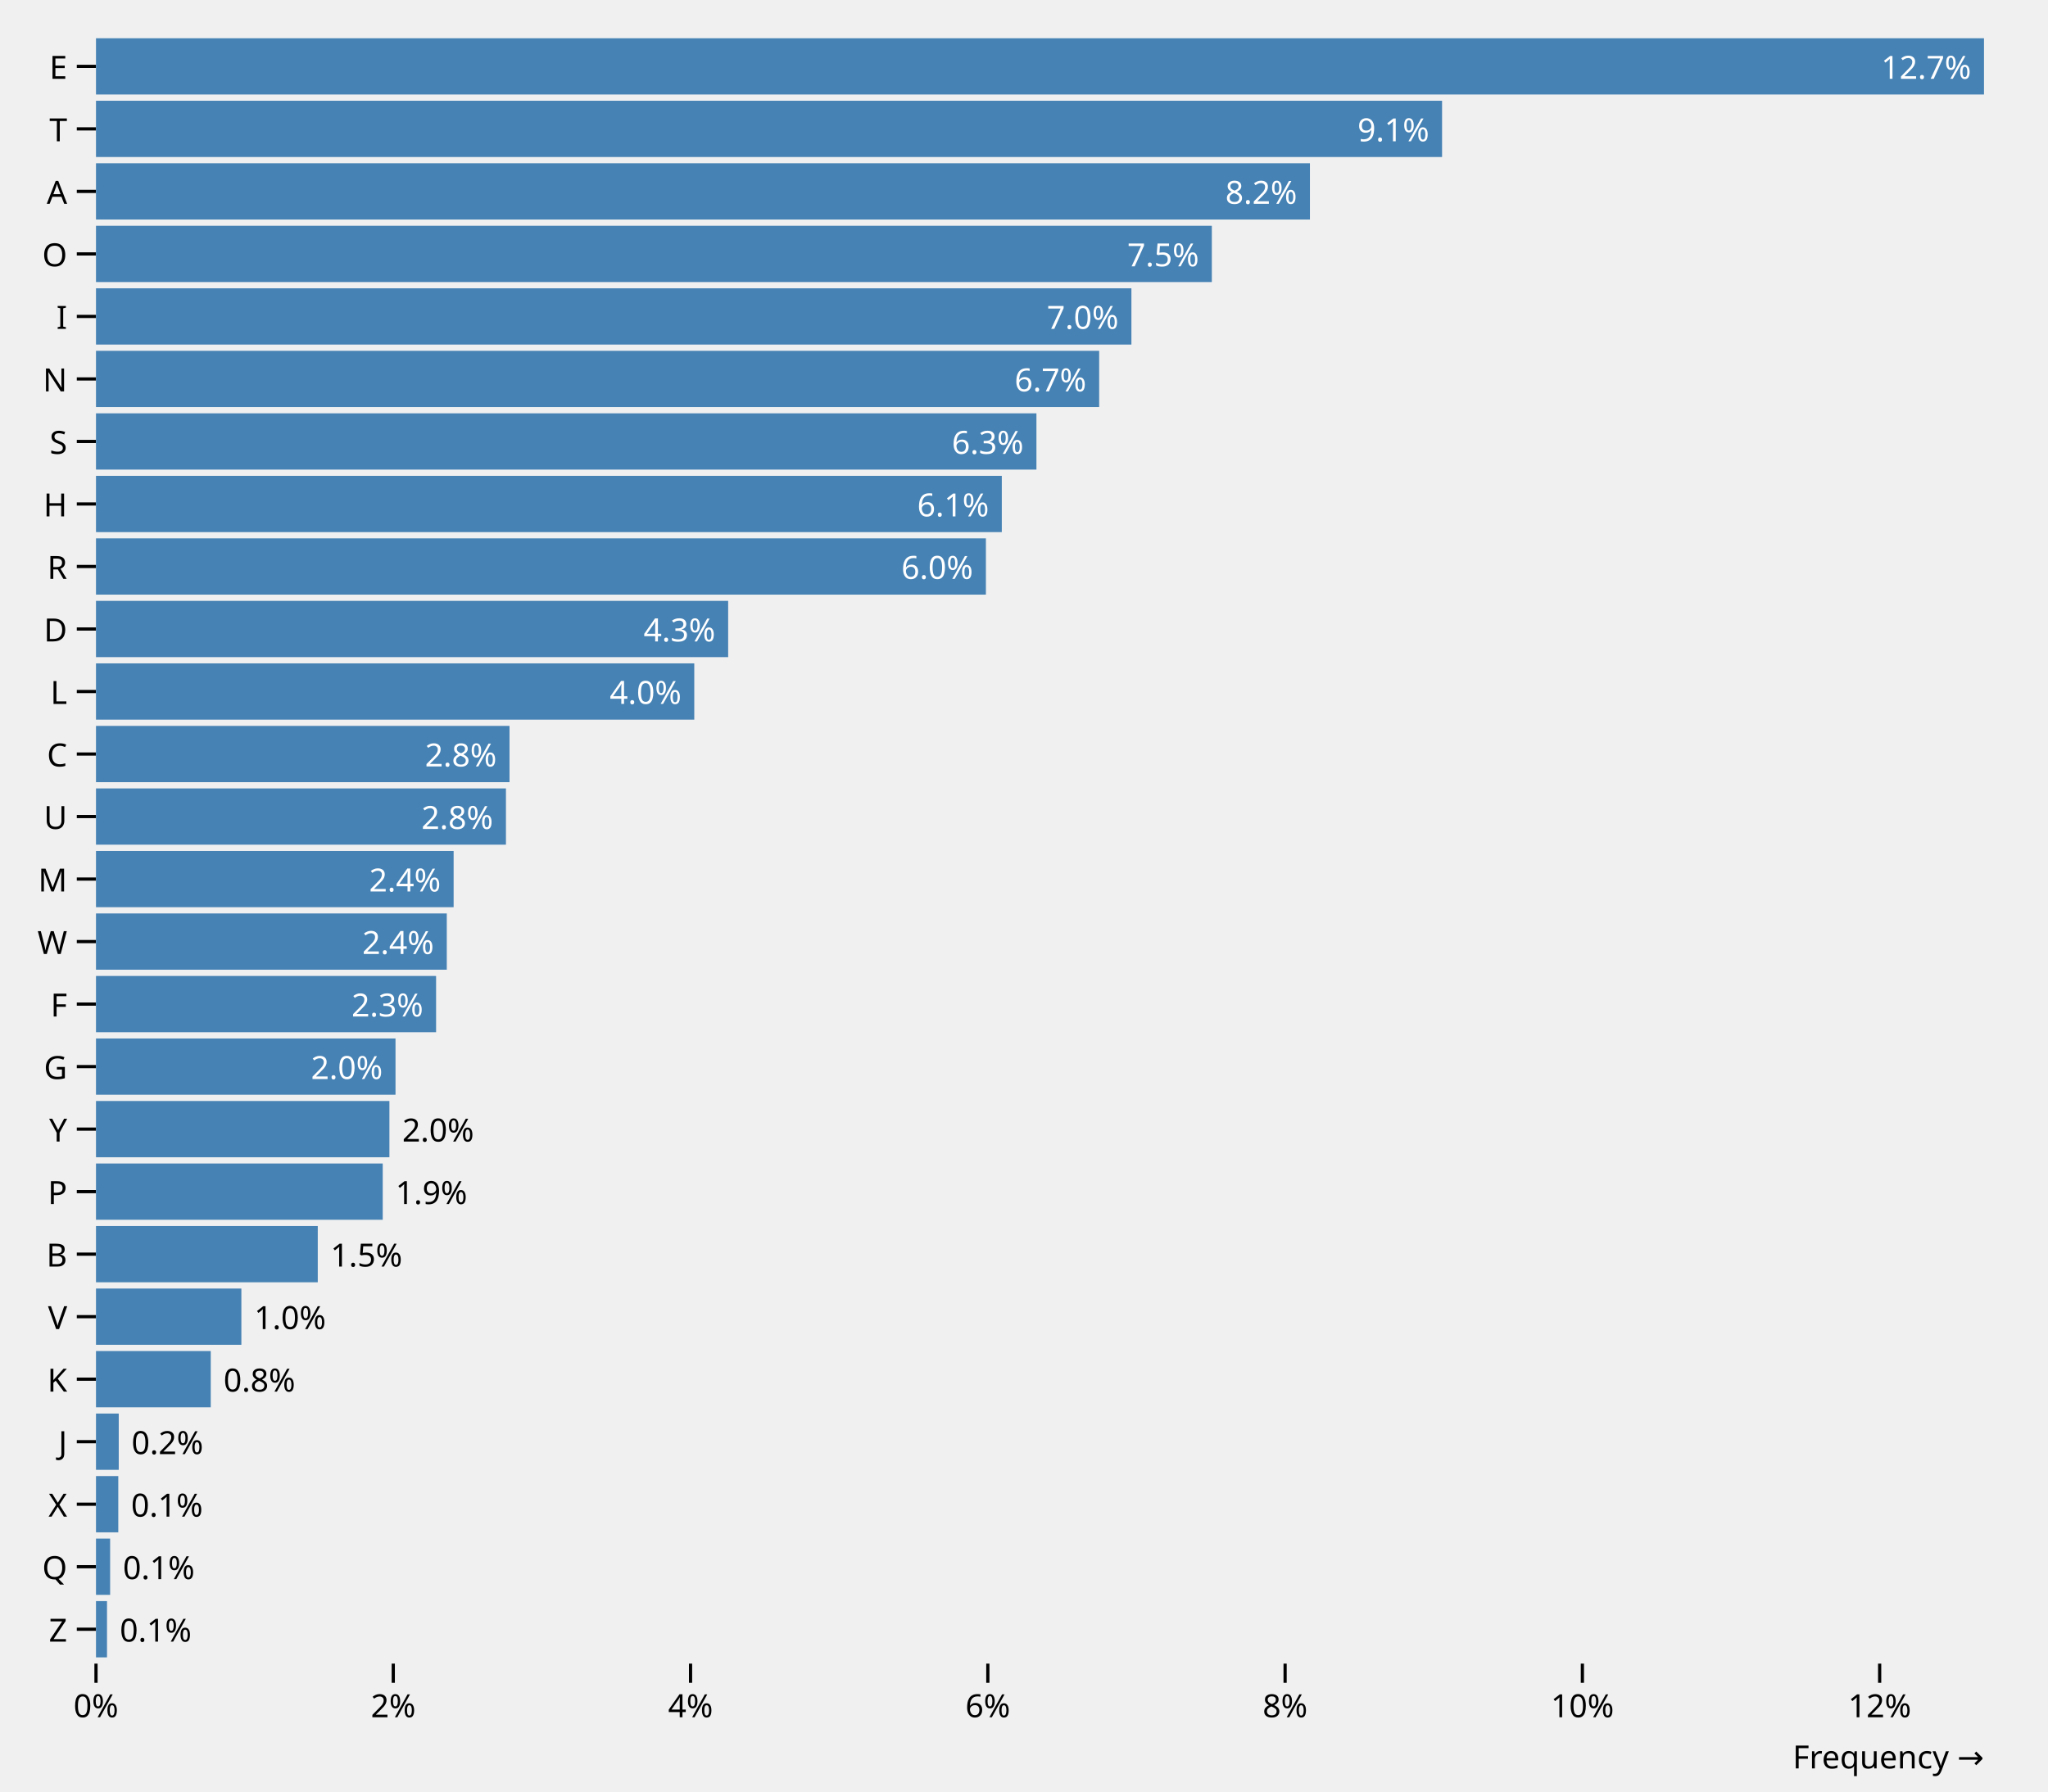
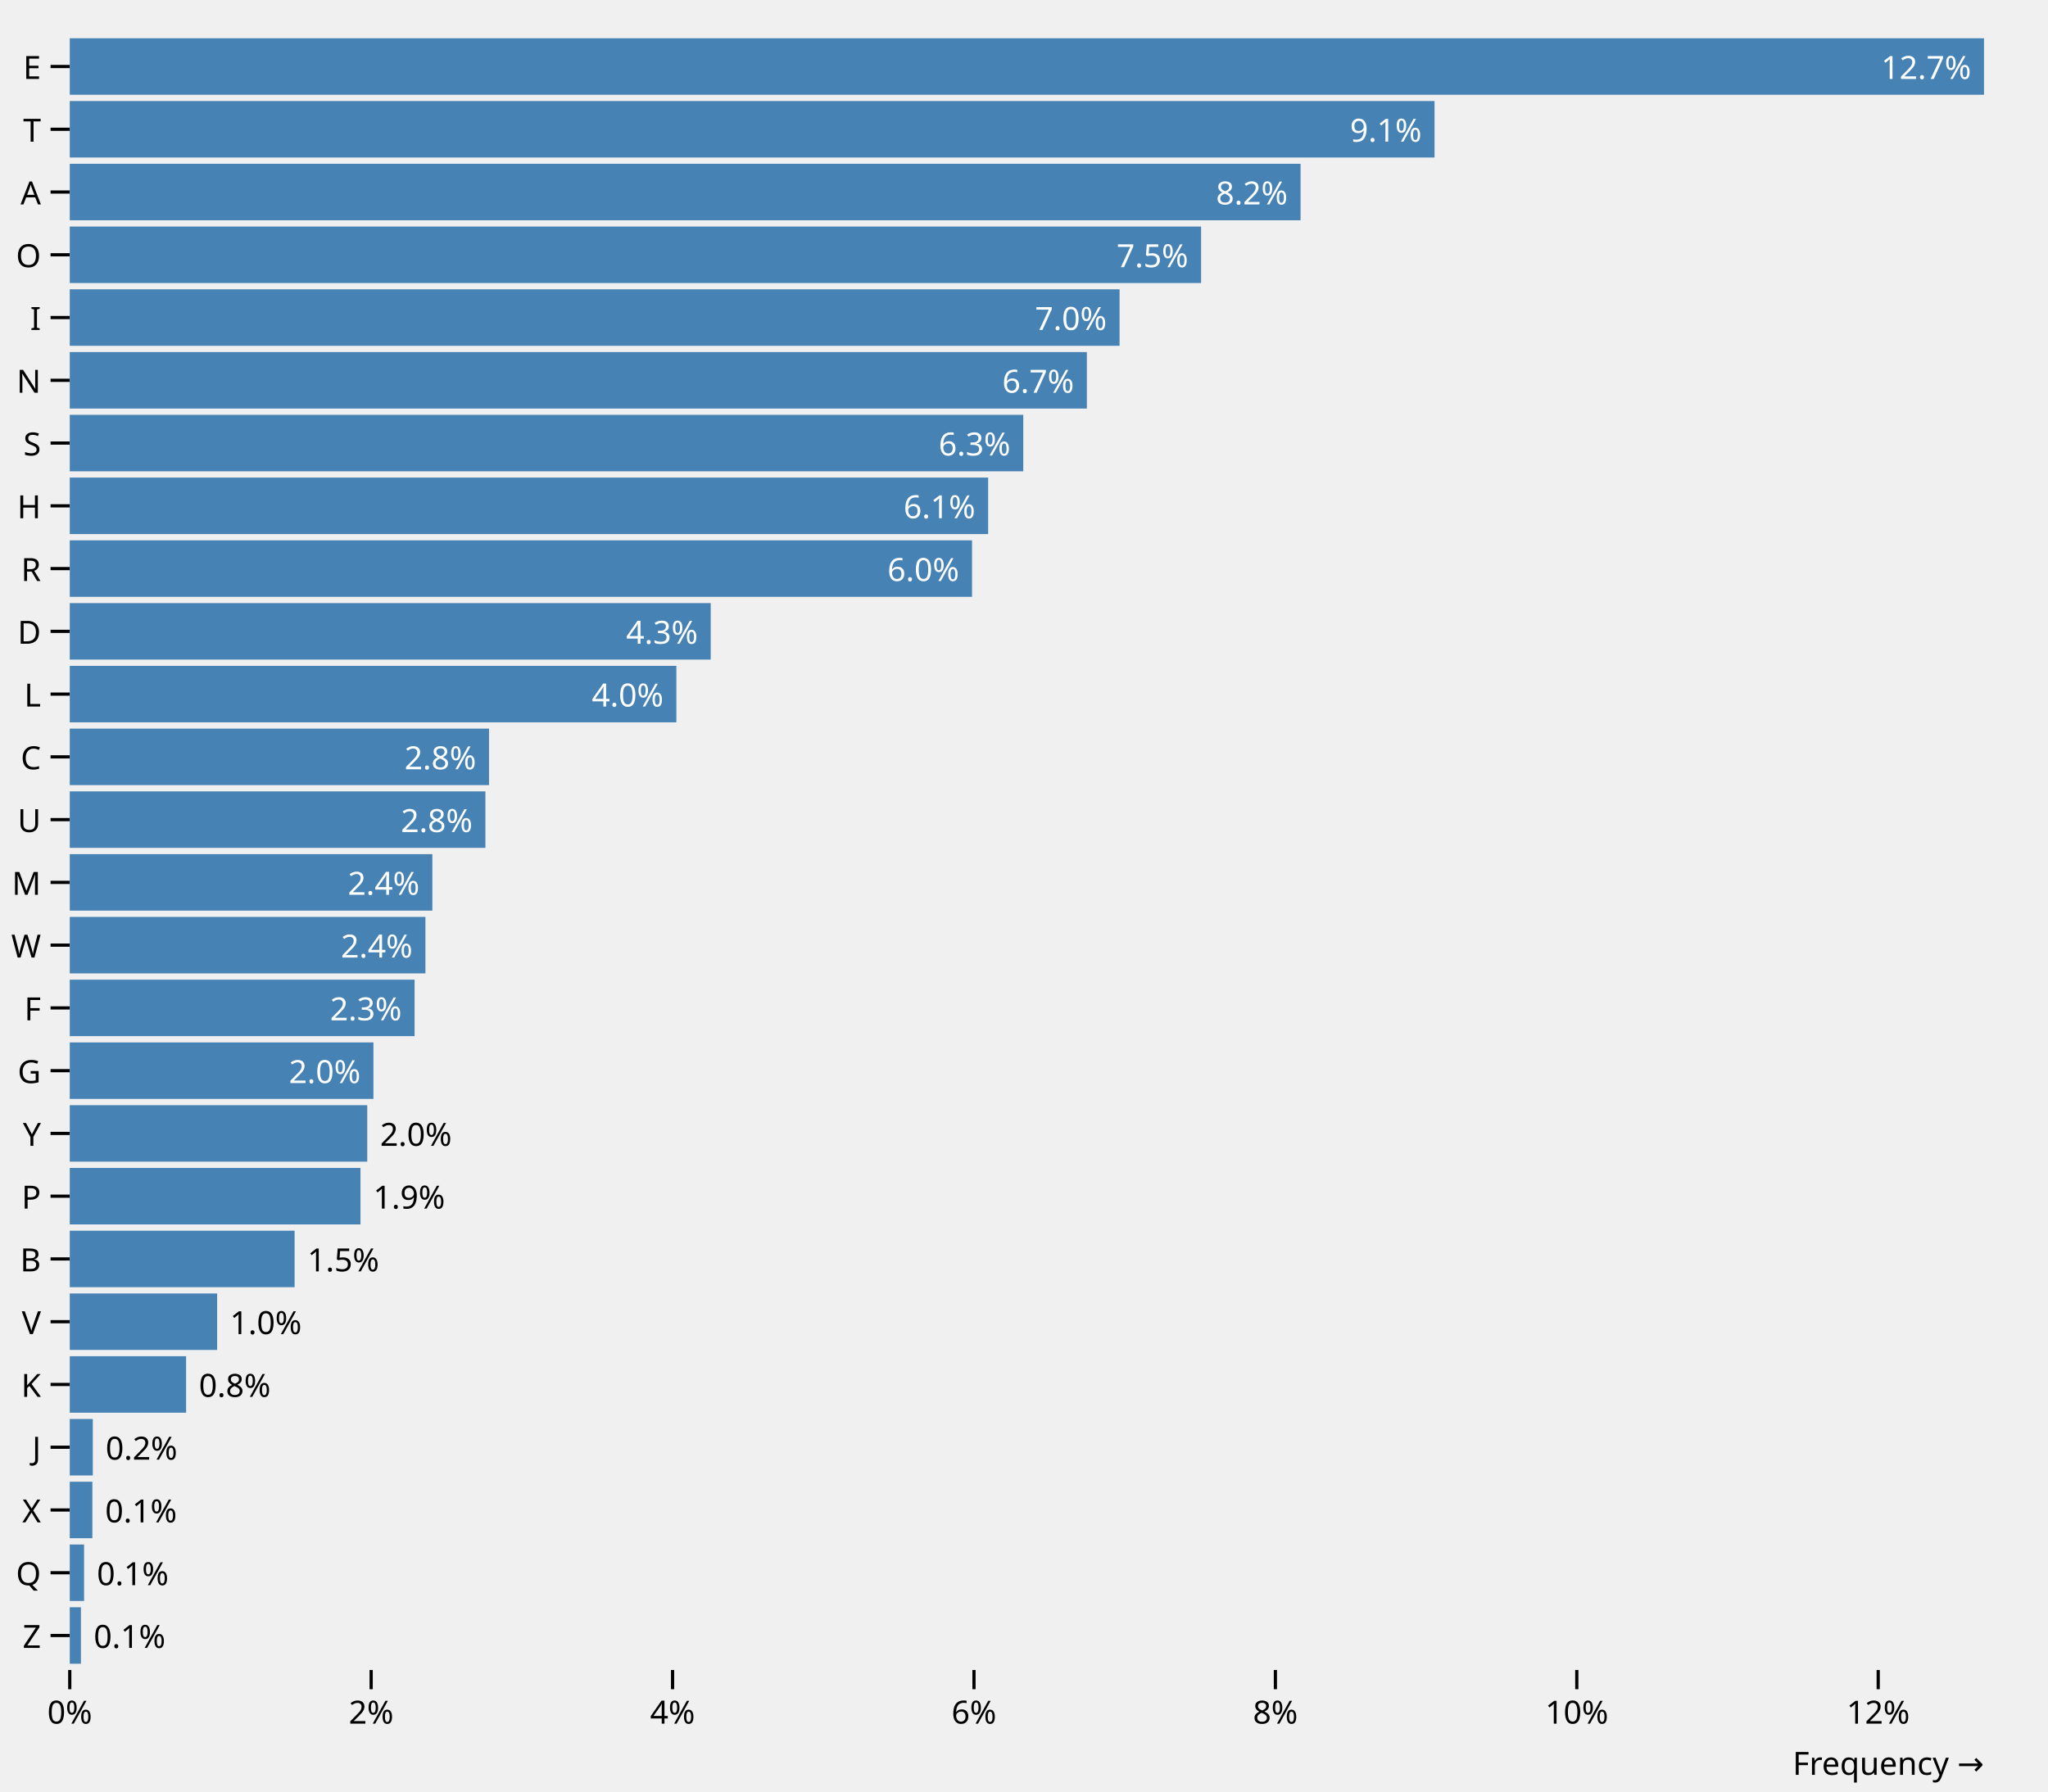
<svg xmlns="http://www.w3.org/2000/svg" width="640" height="560" viewBox="0 0 640 560">
-   <line x1="30" y1="520" x2="30" y2="526" stroke="currentColor" stroke-width="1" />
-   <line x1="122.899" y1="520" x2="122.899" y2="526" stroke="currentColor" stroke-width="1" />
-   <line x1="215.798" y1="520" x2="215.798" y2="526" stroke="currentColor" stroke-width="1" />
-   <line x1="308.696" y1="520" x2="308.696" y2="526" stroke="currentColor" stroke-width="1" />
-   <line x1="401.595" y1="520" x2="401.595" y2="526" stroke="currentColor" stroke-width="1" />
-   <line x1="494.494" y1="520" x2="494.494" y2="526" stroke="currentColor" stroke-width="1" />
-   <line x1="587.393" y1="520" x2="587.393" y2="526" stroke="currentColor" stroke-width="1" />
-   <text x="30" y="529" font-family="system-ui, sans-serif" font-size="10" text-anchor="middle" dominant-baseline="text-before-edge" fill="currentColor">0%</text>
-   <text x="122.899" y="529" font-family="system-ui, sans-serif" font-size="10" text-anchor="middle" dominant-baseline="text-before-edge" fill="currentColor">2%</text>
-   <text x="215.798" y="529" font-family="system-ui, sans-serif" font-size="10" text-anchor="middle" dominant-baseline="text-before-edge" fill="currentColor">4%</text>
-   <text x="308.696" y="529" font-family="system-ui, sans-serif" font-size="10" text-anchor="middle" dominant-baseline="text-before-edge" fill="currentColor">6%</text>
-   <text x="401.595" y="529" font-family="system-ui, sans-serif" font-size="10" text-anchor="middle" dominant-baseline="text-before-edge" fill="currentColor">8%</text>
-   <text x="494.494" y="529" font-family="system-ui, sans-serif" font-size="10" text-anchor="middle" dominant-baseline="text-before-edge" fill="currentColor">10%</text>
-   <text x="587.393" y="529" font-family="system-ui, sans-serif" font-size="10" text-anchor="middle" dominant-baseline="text-before-edge" fill="currentColor">12%</text>
-   <text x="620" y="545" font-family="system-ui, sans-serif" font-size="10" text-anchor="end" dominant-baseline="text-before-edge" fill="currentColor">Frequency →</text>
-   <line x1="30" y1="20.747" x2="24" y2="20.747" stroke="currentColor" stroke-width="1" />
-   <line x1="30" y1="40.287" x2="24" y2="40.287" stroke="currentColor" stroke-width="1" />
-   <line x1="30" y1="59.828" x2="24" y2="59.828" stroke="currentColor" stroke-width="1" />
-   <line x1="30" y1="79.368" x2="24" y2="79.368" stroke="currentColor" stroke-width="1" />
-   <line x1="30" y1="98.908" x2="24" y2="98.908" stroke="currentColor" stroke-width="1" />
-   <line x1="30" y1="118.448" x2="24" y2="118.448" stroke="currentColor" stroke-width="1" />
-   <line x1="30" y1="137.989" x2="24" y2="137.989" stroke="currentColor" stroke-width="1" />
-   <line x1="30" y1="157.529" x2="24" y2="157.529" stroke="currentColor" stroke-width="1" />
-   <line x1="30" y1="177.069" x2="24" y2="177.069" stroke="currentColor" stroke-width="1" />
-   <line x1="30" y1="196.609" x2="24" y2="196.609" stroke="currentColor" stroke-width="1" />
-   <line x1="30" y1="216.149" x2="24" y2="216.149" stroke="currentColor" stroke-width="1" />
-   <line x1="30" y1="235.69" x2="24" y2="235.69" stroke="currentColor" stroke-width="1" />
-   <line x1="30" y1="255.23" x2="24" y2="255.23" stroke="currentColor" stroke-width="1" />
-   <line x1="30" y1="274.77" x2="24" y2="274.77" stroke="currentColor" stroke-width="1" />
-   <line x1="30" y1="294.31" x2="24" y2="294.31" stroke="currentColor" stroke-width="1" />
-   <line x1="30" y1="313.851" x2="24" y2="313.851" stroke="currentColor" stroke-width="1" />
-   <line x1="30" y1="333.391" x2="24" y2="333.391" stroke="currentColor" stroke-width="1" />
-   <line x1="30" y1="352.931" x2="24" y2="352.931" stroke="currentColor" stroke-width="1" />
-   <line x1="30" y1="372.471" x2="24" y2="372.471" stroke="currentColor" stroke-width="1" />
-   <line x1="30" y1="392.011" x2="24" y2="392.011" stroke="currentColor" stroke-width="1" />
-   <line x1="30" y1="411.552" x2="24" y2="411.552" stroke="currentColor" stroke-width="1" />
-   <line x1="30" y1="431.092" x2="24" y2="431.092" stroke="currentColor" stroke-width="1" />
-   <line x1="30" y1="450.632" x2="24" y2="450.632" stroke="currentColor" stroke-width="1" />
-   <line x1="30" y1="470.172" x2="24" y2="470.172" stroke="currentColor" stroke-width="1" />
-   <line x1="30" y1="489.713" x2="24" y2="489.713" stroke="currentColor" stroke-width="1" />
-   <line x1="30" y1="509.253" x2="24" y2="509.253" stroke="currentColor" stroke-width="1" />
-   <text x="21" y="20.747" font-family="system-ui, sans-serif" font-size="10" text-anchor="end" dominant-baseline="central" fill="currentColor">E</text>
-   <text x="21" y="40.287" font-family="system-ui, sans-serif" font-size="10" text-anchor="end" dominant-baseline="central" fill="currentColor">T</text>
-   <text x="21" y="59.828" font-family="system-ui, sans-serif" font-size="10" text-anchor="end" dominant-baseline="central" fill="currentColor">A</text>
-   <text x="21" y="79.368" font-family="system-ui, sans-serif" font-size="10" text-anchor="end" dominant-baseline="central" fill="currentColor">O</text>
-   <text x="21" y="98.908" font-family="system-ui, sans-serif" font-size="10" text-anchor="end" dominant-baseline="central" fill="currentColor">I</text>
-   <text x="21" y="118.448" font-family="system-ui, sans-serif" font-size="10" text-anchor="end" dominant-baseline="central" fill="currentColor">N</text>
-   <text x="21" y="137.989" font-family="system-ui, sans-serif" font-size="10" text-anchor="end" dominant-baseline="central" fill="currentColor">S</text>
-   <text x="21" y="157.529" font-family="system-ui, sans-serif" font-size="10" text-anchor="end" dominant-baseline="central" fill="currentColor">H</text>
-   <text x="21" y="177.069" font-family="system-ui, sans-serif" font-size="10" text-anchor="end" dominant-baseline="central" fill="currentColor">R</text>
-   <text x="21" y="196.609" font-family="system-ui, sans-serif" font-size="10" text-anchor="end" dominant-baseline="central" fill="currentColor">D</text>
-   <text x="21" y="216.149" font-family="system-ui, sans-serif" font-size="10" text-anchor="end" dominant-baseline="central" fill="currentColor">L</text>
-   <text x="21" y="235.69" font-family="system-ui, sans-serif" font-size="10" text-anchor="end" dominant-baseline="central" fill="currentColor">C</text>
-   <text x="21" y="255.23" font-family="system-ui, sans-serif" font-size="10" text-anchor="end" dominant-baseline="central" fill="currentColor">U</text>
-   <text x="21" y="274.77" font-family="system-ui, sans-serif" font-size="10" text-anchor="end" dominant-baseline="central" fill="currentColor">M</text>
-   <text x="21" y="294.31" font-family="system-ui, sans-serif" font-size="10" text-anchor="end" dominant-baseline="central" fill="currentColor">W</text>
-   <text x="21" y="313.851" font-family="system-ui, sans-serif" font-size="10" text-anchor="end" dominant-baseline="central" fill="currentColor">F</text>
-   <text x="21" y="333.391" font-family="system-ui, sans-serif" font-size="10" text-anchor="end" dominant-baseline="central" fill="currentColor">G</text>
-   <text x="21" y="352.931" font-family="system-ui, sans-serif" font-size="10" text-anchor="end" dominant-baseline="central" fill="currentColor">Y</text>
-   <text x="21" y="372.471" font-family="system-ui, sans-serif" font-size="10" text-anchor="end" dominant-baseline="central" fill="currentColor">P</text>
-   <text x="21" y="392.011" font-family="system-ui, sans-serif" font-size="10" text-anchor="end" dominant-baseline="central" fill="currentColor">B</text>
-   <text x="21" y="411.552" font-family="system-ui, sans-serif" font-size="10" text-anchor="end" dominant-baseline="central" fill="currentColor">V</text>
-   <text x="21" y="431.092" font-family="system-ui, sans-serif" font-size="10" text-anchor="end" dominant-baseline="central" fill="currentColor">K</text>
-   <text x="21" y="450.632" font-family="system-ui, sans-serif" font-size="10" text-anchor="end" dominant-baseline="central" fill="currentColor">J</text>
-   <text x="21" y="470.172" font-family="system-ui, sans-serif" font-size="10" text-anchor="end" dominant-baseline="central" fill="currentColor">X</text>
-   <text x="21" y="489.713" font-family="system-ui, sans-serif" font-size="10" text-anchor="end" dominant-baseline="central" fill="currentColor">Q</text>
-   <text x="21" y="509.253" font-family="system-ui, sans-serif" font-size="10" text-anchor="end" dominant-baseline="central" fill="currentColor">Z</text>
-   <rect x="30" y="11.954" width="590" height="17.586" fill="steelblue" />
-   <rect x="30" y="31.494" width="420.646" height="17.586" fill="steelblue" />
-   <rect x="30" y="51.034" width="379.352" height="17.586" fill="steelblue" />
-   <rect x="30" y="70.575" width="348.695" height="17.586" fill="steelblue" />
-   <rect x="30" y="90.115" width="323.566" height="17.586" fill="steelblue" />
-   <rect x="30" y="109.655" width="313.487" height="17.586" fill="steelblue" />
-   <rect x="30" y="129.195" width="293.885" height="17.586" fill="steelblue" />
-   <rect x="30" y="148.736" width="283.063" height="17.586" fill="steelblue" />
-   <rect x="30" y="168.276" width="278.092" height="17.586" fill="steelblue" />
-   <rect x="30" y="187.816" width="197.549" height="17.586" fill="steelblue" />
-   <rect x="30" y="207.356" width="186.959" height="17.586" fill="steelblue" />
-   <rect x="30" y="226.897" width="129.222" height="17.586" fill="steelblue" />
-   <rect x="30" y="246.437" width="128.107" height="17.586" fill="steelblue" />
-   <rect x="30" y="265.977" width="111.757" height="17.586" fill="steelblue" />
-   <rect x="30" y="285.517" width="109.621" height="17.586" fill="steelblue" />
-   <rect x="30" y="305.057" width="106.276" height="17.586" fill="steelblue" />
-   <rect x="30" y="324.598" width="93.595" height="17.586" fill="steelblue" />
-   <rect x="30" y="344.138" width="91.691" height="17.586" fill="steelblue" />
-   <rect x="30" y="363.678" width="89.601" height="17.586" fill="steelblue" />
-   <rect x="30" y="383.218" width="69.302" height="17.586" fill="steelblue" />
-   <rect x="30" y="402.759" width="45.427" height="17.586" fill="steelblue" />
-   <rect x="30" y="422.299" width="35.859" height="17.586" fill="steelblue" />
-   <rect x="30" y="441.839" width="7.107" height="17.586" fill="steelblue" />
-   <rect x="30" y="461.379" width="6.967" height="17.586" fill="steelblue" />
-   <rect x="30" y="480.92" width="4.413" height="17.586" fill="steelblue" />
-   <rect x="30" y="500.46" width="3.437" height="17.586" fill="steelblue" />
-   <text x="616" y="20.747" font-family="system-ui, sans-serif" font-size="10" text-anchor="end" dominant-baseline="central" fill="white">12.7%</text>
-   <text x="446.646" y="40.287" font-family="system-ui, sans-serif" font-size="10" text-anchor="end" dominant-baseline="central" fill="white">9.1%</text>
-   <text x="405.352" y="59.828" font-family="system-ui, sans-serif" font-size="10" text-anchor="end" dominant-baseline="central" fill="white">8.2%</text>
-   <text x="374.695" y="79.368" font-family="system-ui, sans-serif" font-size="10" text-anchor="end" dominant-baseline="central" fill="white">7.5%</text>
-   <text x="349.566" y="98.908" font-family="system-ui, sans-serif" font-size="10" text-anchor="end" dominant-baseline="central" fill="white">7.0%</text>
-   <text x="339.487" y="118.448" font-family="system-ui, sans-serif" font-size="10" text-anchor="end" dominant-baseline="central" fill="white">6.7%</text>
-   <text x="319.885" y="137.989" font-family="system-ui, sans-serif" font-size="10" text-anchor="end" dominant-baseline="central" fill="white">6.3%</text>
-   <text x="309.063" y="157.529" font-family="system-ui, sans-serif" font-size="10" text-anchor="end" dominant-baseline="central" fill="white">6.1%</text>
-   <text x="304.092" y="177.069" font-family="system-ui, sans-serif" font-size="10" text-anchor="end" dominant-baseline="central" fill="white">6.0%</text>
-   <text x="223.549" y="196.609" font-family="system-ui, sans-serif" font-size="10" text-anchor="end" dominant-baseline="central" fill="white">4.3%</text>
-   <text x="212.959" y="216.149" font-family="system-ui, sans-serif" font-size="10" text-anchor="end" dominant-baseline="central" fill="white">4.0%</text>
-   <text x="155.222" y="235.69" font-family="system-ui, sans-serif" font-size="10" text-anchor="end" dominant-baseline="central" fill="white">2.8%</text>
-   <text x="154.107" y="255.23" font-family="system-ui, sans-serif" font-size="10" text-anchor="end" dominant-baseline="central" fill="white">2.8%</text>
-   <text x="137.757" y="274.77" font-family="system-ui, sans-serif" font-size="10" text-anchor="end" dominant-baseline="central" fill="white">2.4%</text>
-   <text x="135.621" y="294.31" font-family="system-ui, sans-serif" font-size="10" text-anchor="end" dominant-baseline="central" fill="white">2.4%</text>
-   <text x="132.276" y="313.851" font-family="system-ui, sans-serif" font-size="10" text-anchor="end" dominant-baseline="central" fill="white">2.3%</text>
-   <text x="119.595" y="333.391" font-family="system-ui, sans-serif" font-size="10" text-anchor="end" dominant-baseline="central" fill="white">2.0%</text>
-   <text x="125.691" y="352.931" font-family="system-ui, sans-serif" font-size="10" text-anchor="start" dominant-baseline="central" fill="currentColor">2.0%</text>
-   <text x="123.601" y="372.471" font-family="system-ui, sans-serif" font-size="10" text-anchor="start" dominant-baseline="central" fill="currentColor">1.9%</text>
-   <text x="103.302" y="392.011" font-family="system-ui, sans-serif" font-size="10" text-anchor="start" dominant-baseline="central" fill="currentColor">1.5%</text>
-   <text x="79.427" y="411.552" font-family="system-ui, sans-serif" font-size="10" text-anchor="start" dominant-baseline="central" fill="currentColor">1.0%</text>
-   <text x="69.859" y="431.092" font-family="system-ui, sans-serif" font-size="10" text-anchor="start" dominant-baseline="central" fill="currentColor">0.8%</text>
-   <text x="41.107" y="450.632" font-family="system-ui, sans-serif" font-size="10" text-anchor="start" dominant-baseline="central" fill="currentColor">0.2%</text>
-   <text x="40.967" y="470.172" font-family="system-ui, sans-serif" font-size="10" text-anchor="start" dominant-baseline="central" fill="currentColor">0.1%</text>
-   <text x="38.413" y="489.713" font-family="system-ui, sans-serif" font-size="10" text-anchor="start" dominant-baseline="central" fill="currentColor">0.1%</text>
-   <text x="37.437" y="509.253" font-family="system-ui, sans-serif" font-size="10" text-anchor="start" dominant-baseline="central" fill="currentColor">0.1%</text>
+   <line x1="21.8" y1="522" x2="21.8" y2="528" stroke="currentColor" stroke-width="1" />
+   <line x1="115.99" y1="522" x2="115.99" y2="528" stroke="currentColor" stroke-width="1" />
+   <line x1="210.18" y1="522" x2="210.18" y2="528" stroke="currentColor" stroke-width="1" />
+   <line x1="304.37" y1="522" x2="304.37" y2="528" stroke="currentColor" stroke-width="1" />
+   <line x1="398.56" y1="522" x2="398.56" y2="528" stroke="currentColor" stroke-width="1" />
+   <line x1="492.749" y1="522" x2="492.749" y2="528" stroke="currentColor" stroke-width="1" />
+   <line x1="586.939" y1="522" x2="586.939" y2="528" stroke="currentColor" stroke-width="1" />
+   <text x="21.8" y="531" font-family="system-ui, sans-serif" font-size="10" text-anchor="middle" dominant-baseline="text-before-edge" fill="currentColor">0%</text>
+   <text x="115.99" y="531" font-family="system-ui, sans-serif" font-size="10" text-anchor="middle" dominant-baseline="text-before-edge" fill="currentColor">2%</text>
+   <text x="210.18" y="531" font-family="system-ui, sans-serif" font-size="10" text-anchor="middle" dominant-baseline="text-before-edge" fill="currentColor">4%</text>
+   <text x="304.37" y="531" font-family="system-ui, sans-serif" font-size="10" text-anchor="middle" dominant-baseline="text-before-edge" fill="currentColor">6%</text>
+   <text x="398.56" y="531" font-family="system-ui, sans-serif" font-size="10" text-anchor="middle" dominant-baseline="text-before-edge" fill="currentColor">8%</text>
+   <text x="492.749" y="531" font-family="system-ui, sans-serif" font-size="10" text-anchor="middle" dominant-baseline="text-before-edge" fill="currentColor">10%</text>
+   <text x="586.939" y="531" font-family="system-ui, sans-serif" font-size="10" text-anchor="middle" dominant-baseline="text-before-edge" fill="currentColor">12%</text>
+   <text x="620" y="547" font-family="system-ui, sans-serif" font-size="10" text-anchor="end" dominant-baseline="text-before-edge" fill="currentColor">Frequency →</text>
+   <line x1="21.8" y1="20.789" x2="15.8" y2="20.789" stroke="currentColor" stroke-width="1" />
+   <line x1="21.8" y1="40.406" x2="15.8" y2="40.406" stroke="currentColor" stroke-width="1" />
+   <line x1="21.8" y1="60.023" x2="15.8" y2="60.023" stroke="currentColor" stroke-width="1" />
+   <line x1="21.8" y1="79.64" x2="15.8" y2="79.64" stroke="currentColor" stroke-width="1" />
+   <line x1="21.8" y1="99.257" x2="15.8" y2="99.257" stroke="currentColor" stroke-width="1" />
+   <line x1="21.8" y1="118.874" x2="15.8" y2="118.874" stroke="currentColor" stroke-width="1" />
+   <line x1="21.8" y1="138.49" x2="15.8" y2="138.49" stroke="currentColor" stroke-width="1" />
+   <line x1="21.8" y1="158.107" x2="15.8" y2="158.107" stroke="currentColor" stroke-width="1" />
+   <line x1="21.8" y1="177.724" x2="15.8" y2="177.724" stroke="currentColor" stroke-width="1" />
+   <line x1="21.8" y1="197.341" x2="15.8" y2="197.341" stroke="currentColor" stroke-width="1" />
+   <line x1="21.8" y1="216.958" x2="15.8" y2="216.958" stroke="currentColor" stroke-width="1" />
+   <line x1="21.8" y1="236.575" x2="15.8" y2="236.575" stroke="currentColor" stroke-width="1" />
+   <line x1="21.8" y1="256.192" x2="15.8" y2="256.192" stroke="currentColor" stroke-width="1" />
+   <line x1="21.8" y1="275.808" x2="15.8" y2="275.808" stroke="currentColor" stroke-width="1" />
+   <line x1="21.8" y1="295.425" x2="15.8" y2="295.425" stroke="currentColor" stroke-width="1" />
+   <line x1="21.8" y1="315.042" x2="15.8" y2="315.042" stroke="currentColor" stroke-width="1" />
+   <line x1="21.8" y1="334.659" x2="15.8" y2="334.659" stroke="currentColor" stroke-width="1" />
+   <line x1="21.8" y1="354.276" x2="15.8" y2="354.276" stroke="currentColor" stroke-width="1" />
+   <line x1="21.8" y1="373.893" x2="15.8" y2="373.893" stroke="currentColor" stroke-width="1" />
+   <line x1="21.8" y1="393.51" x2="15.8" y2="393.51" stroke="currentColor" stroke-width="1" />
+   <line x1="21.8" y1="413.126" x2="15.8" y2="413.126" stroke="currentColor" stroke-width="1" />
+   <line x1="21.8" y1="432.743" x2="15.8" y2="432.743" stroke="currentColor" stroke-width="1" />
+   <line x1="21.8" y1="452.36" x2="15.8" y2="452.36" stroke="currentColor" stroke-width="1" />
+   <line x1="21.8" y1="471.977" x2="15.8" y2="471.977" stroke="currentColor" stroke-width="1" />
+   <line x1="21.8" y1="491.594" x2="15.8" y2="491.594" stroke="currentColor" stroke-width="1" />
+   <line x1="21.8" y1="511.211" x2="15.8" y2="511.211" stroke="currentColor" stroke-width="1" />
+   <text x="12.8" y="20.789" font-family="system-ui, sans-serif" font-size="10" text-anchor="end" dominant-baseline="central" fill="currentColor">E</text>
+   <text x="12.8" y="40.406" font-family="system-ui, sans-serif" font-size="10" text-anchor="end" dominant-baseline="central" fill="currentColor">T</text>
+   <text x="12.8" y="60.023" font-family="system-ui, sans-serif" font-size="10" text-anchor="end" dominant-baseline="central" fill="currentColor">A</text>
+   <text x="12.8" y="79.64" font-family="system-ui, sans-serif" font-size="10" text-anchor="end" dominant-baseline="central" fill="currentColor">O</text>
+   <text x="12.8" y="99.257" font-family="system-ui, sans-serif" font-size="10" text-anchor="end" dominant-baseline="central" fill="currentColor">I</text>
+   <text x="12.8" y="118.874" font-family="system-ui, sans-serif" font-size="10" text-anchor="end" dominant-baseline="central" fill="currentColor">N</text>
+   <text x="12.8" y="138.49" font-family="system-ui, sans-serif" font-size="10" text-anchor="end" dominant-baseline="central" fill="currentColor">S</text>
+   <text x="12.8" y="158.107" font-family="system-ui, sans-serif" font-size="10" text-anchor="end" dominant-baseline="central" fill="currentColor">H</text>
+   <text x="12.8" y="177.724" font-family="system-ui, sans-serif" font-size="10" text-anchor="end" dominant-baseline="central" fill="currentColor">R</text>
+   <text x="12.8" y="197.341" font-family="system-ui, sans-serif" font-size="10" text-anchor="end" dominant-baseline="central" fill="currentColor">D</text>
+   <text x="12.8" y="216.958" font-family="system-ui, sans-serif" font-size="10" text-anchor="end" dominant-baseline="central" fill="currentColor">L</text>
+   <text x="12.8" y="236.575" font-family="system-ui, sans-serif" font-size="10" text-anchor="end" dominant-baseline="central" fill="currentColor">C</text>
+   <text x="12.8" y="256.192" font-family="system-ui, sans-serif" font-size="10" text-anchor="end" dominant-baseline="central" fill="currentColor">U</text>
+   <text x="12.8" y="275.808" font-family="system-ui, sans-serif" font-size="10" text-anchor="end" dominant-baseline="central" fill="currentColor">M</text>
+   <text x="12.8" y="295.425" font-family="system-ui, sans-serif" font-size="10" text-anchor="end" dominant-baseline="central" fill="currentColor">W</text>
+   <text x="12.8" y="315.042" font-family="system-ui, sans-serif" font-size="10" text-anchor="end" dominant-baseline="central" fill="currentColor">F</text>
+   <text x="12.8" y="334.659" font-family="system-ui, sans-serif" font-size="10" text-anchor="end" dominant-baseline="central" fill="currentColor">G</text>
+   <text x="12.8" y="354.276" font-family="system-ui, sans-serif" font-size="10" text-anchor="end" dominant-baseline="central" fill="currentColor">Y</text>
+   <text x="12.8" y="373.893" font-family="system-ui, sans-serif" font-size="10" text-anchor="end" dominant-baseline="central" fill="currentColor">P</text>
+   <text x="12.8" y="393.51" font-family="system-ui, sans-serif" font-size="10" text-anchor="end" dominant-baseline="central" fill="currentColor">B</text>
+   <text x="12.8" y="413.126" font-family="system-ui, sans-serif" font-size="10" text-anchor="end" dominant-baseline="central" fill="currentColor">V</text>
+   <text x="12.8" y="432.743" font-family="system-ui, sans-serif" font-size="10" text-anchor="end" dominant-baseline="central" fill="currentColor">K</text>
+   <text x="12.8" y="452.36" font-family="system-ui, sans-serif" font-size="10" text-anchor="end" dominant-baseline="central" fill="currentColor">J</text>
+   <text x="12.8" y="471.977" font-family="system-ui, sans-serif" font-size="10" text-anchor="end" dominant-baseline="central" fill="currentColor">X</text>
+   <text x="12.8" y="491.594" font-family="system-ui, sans-serif" font-size="10" text-anchor="end" dominant-baseline="central" fill="currentColor">Q</text>
+   <text x="12.8" y="511.211" font-family="system-ui, sans-serif" font-size="10" text-anchor="end" dominant-baseline="central" fill="currentColor">Z</text>
+   <rect x="21.8" y="11.962" width="598.2" height="17.655" fill="steelblue" />
+   <rect x="21.8" y="31.579" width="426.492" height="17.655" fill="steelblue" />
+   <rect x="21.8" y="51.195" width="384.624" height="17.655" fill="steelblue" />
+   <rect x="21.8" y="70.812" width="353.542" height="17.655" fill="steelblue" />
+   <rect x="21.8" y="90.429" width="328.063" height="17.655" fill="steelblue" />
+   <rect x="21.8" y="110.046" width="317.844" height="17.655" fill="steelblue" />
+   <rect x="21.8" y="129.663" width="297.97" height="17.655" fill="steelblue" />
+   <rect x="21.8" y="149.28" width="286.997" height="17.655" fill="steelblue" />
+   <rect x="21.8" y="168.897" width="281.957" height="17.655" fill="steelblue" />
+   <rect x="21.8" y="188.513" width="200.295" height="17.655" fill="steelblue" />
+   <rect x="21.8" y="208.13" width="189.557" height="17.655" fill="steelblue" />
+   <rect x="21.8" y="227.747" width="131.018" height="17.655" fill="steelblue" />
+   <rect x="21.8" y="247.364" width="129.888" height="17.655" fill="steelblue" />
+   <rect x="21.8" y="266.981" width="113.31" height="17.655" fill="steelblue" />
+   <rect x="21.8" y="286.598" width="111.144" height="17.655" fill="steelblue" />
+   <rect x="21.8" y="306.215" width="107.753" height="17.655" fill="steelblue" />
+   <rect x="21.8" y="325.831" width="94.896" height="17.655" fill="steelblue" />
+   <rect x="21.8" y="345.448" width="92.965" height="17.655" fill="steelblue" />
+   <rect x="21.8" y="365.065" width="90.846" height="17.655" fill="steelblue" />
+   <rect x="21.8" y="384.682" width="70.266" height="17.655" fill="steelblue" />
+   <rect x="21.8" y="404.299" width="46.059" height="17.655" fill="steelblue" />
+   <rect x="21.8" y="423.916" width="36.357" height="17.655" fill="steelblue" />
+   <rect x="21.8" y="443.533" width="7.206" height="17.655" fill="steelblue" />
+   <rect x="21.8" y="463.149" width="7.064" height="17.655" fill="steelblue" />
+   <rect x="21.8" y="482.766" width="4.474" height="17.655" fill="steelblue" />
+   <rect x="21.8" y="502.383" width="3.485" height="17.655" fill="steelblue" />
+   <text x="616" y="20.789" font-family="system-ui, sans-serif" font-size="10" text-anchor="end" dominant-baseline="central" fill="white">12.7%</text>
+   <text x="444.292" y="40.406" font-family="system-ui, sans-serif" font-size="10" text-anchor="end" dominant-baseline="central" fill="white">9.1%</text>
+   <text x="402.424" y="60.023" font-family="system-ui, sans-serif" font-size="10" text-anchor="end" dominant-baseline="central" fill="white">8.2%</text>
+   <text x="371.342" y="79.64" font-family="system-ui, sans-serif" font-size="10" text-anchor="end" dominant-baseline="central" fill="white">7.5%</text>
+   <text x="345.863" y="99.257" font-family="system-ui, sans-serif" font-size="10" text-anchor="end" dominant-baseline="central" fill="white">7.0%</text>
+   <text x="335.644" y="118.874" font-family="system-ui, sans-serif" font-size="10" text-anchor="end" dominant-baseline="central" fill="white">6.7%</text>
+   <text x="315.77" y="138.49" font-family="system-ui, sans-serif" font-size="10" text-anchor="end" dominant-baseline="central" fill="white">6.3%</text>
+   <text x="304.797" y="158.107" font-family="system-ui, sans-serif" font-size="10" text-anchor="end" dominant-baseline="central" fill="white">6.1%</text>
+   <text x="299.757" y="177.724" font-family="system-ui, sans-serif" font-size="10" text-anchor="end" dominant-baseline="central" fill="white">6.0%</text>
+   <text x="218.095" y="197.341" font-family="system-ui, sans-serif" font-size="10" text-anchor="end" dominant-baseline="central" fill="white">4.3%</text>
+   <text x="207.357" y="216.958" font-family="system-ui, sans-serif" font-size="10" text-anchor="end" dominant-baseline="central" fill="white">4.0%</text>
+   <text x="148.818" y="236.575" font-family="system-ui, sans-serif" font-size="10" text-anchor="end" dominant-baseline="central" fill="white">2.8%</text>
+   <text x="147.688" y="256.192" font-family="system-ui, sans-serif" font-size="10" text-anchor="end" dominant-baseline="central" fill="white">2.8%</text>
+   <text x="131.11" y="275.808" font-family="system-ui, sans-serif" font-size="10" text-anchor="end" dominant-baseline="central" fill="white">2.4%</text>
+   <text x="128.944" y="295.425" font-family="system-ui, sans-serif" font-size="10" text-anchor="end" dominant-baseline="central" fill="white">2.4%</text>
+   <text x="125.553" y="315.042" font-family="system-ui, sans-serif" font-size="10" text-anchor="end" dominant-baseline="central" fill="white">2.3%</text>
+   <text x="112.696" y="334.659" font-family="system-ui, sans-serif" font-size="10" text-anchor="end" dominant-baseline="central" fill="white">2.0%</text>
+   <text x="118.765" y="354.276" font-family="system-ui, sans-serif" font-size="10" text-anchor="start" dominant-baseline="central" fill="currentColor">2.0%</text>
+   <text x="116.646" y="373.893" font-family="system-ui, sans-serif" font-size="10" text-anchor="start" dominant-baseline="central" fill="currentColor">1.9%</text>
+   <text x="96.066" y="393.51" font-family="system-ui, sans-serif" font-size="10" text-anchor="start" dominant-baseline="central" fill="currentColor">1.5%</text>
+   <text x="71.859" y="413.126" font-family="system-ui, sans-serif" font-size="10" text-anchor="start" dominant-baseline="central" fill="currentColor">1.0%</text>
+   <text x="62.157" y="432.743" font-family="system-ui, sans-serif" font-size="10" text-anchor="start" dominant-baseline="central" fill="currentColor">0.8%</text>
+   <text x="33.006" y="452.36" font-family="system-ui, sans-serif" font-size="10" text-anchor="start" dominant-baseline="central" fill="currentColor">0.2%</text>
+   <text x="32.864" y="471.977" font-family="system-ui, sans-serif" font-size="10" text-anchor="start" dominant-baseline="central" fill="currentColor">0.1%</text>
+   <text x="30.274" y="491.594" font-family="system-ui, sans-serif" font-size="10" text-anchor="start" dominant-baseline="central" fill="currentColor">0.1%</text>
+   <text x="29.285" y="511.211" font-family="system-ui, sans-serif" font-size="10" text-anchor="start" dominant-baseline="central" fill="currentColor">0.1%</text>
</svg>
